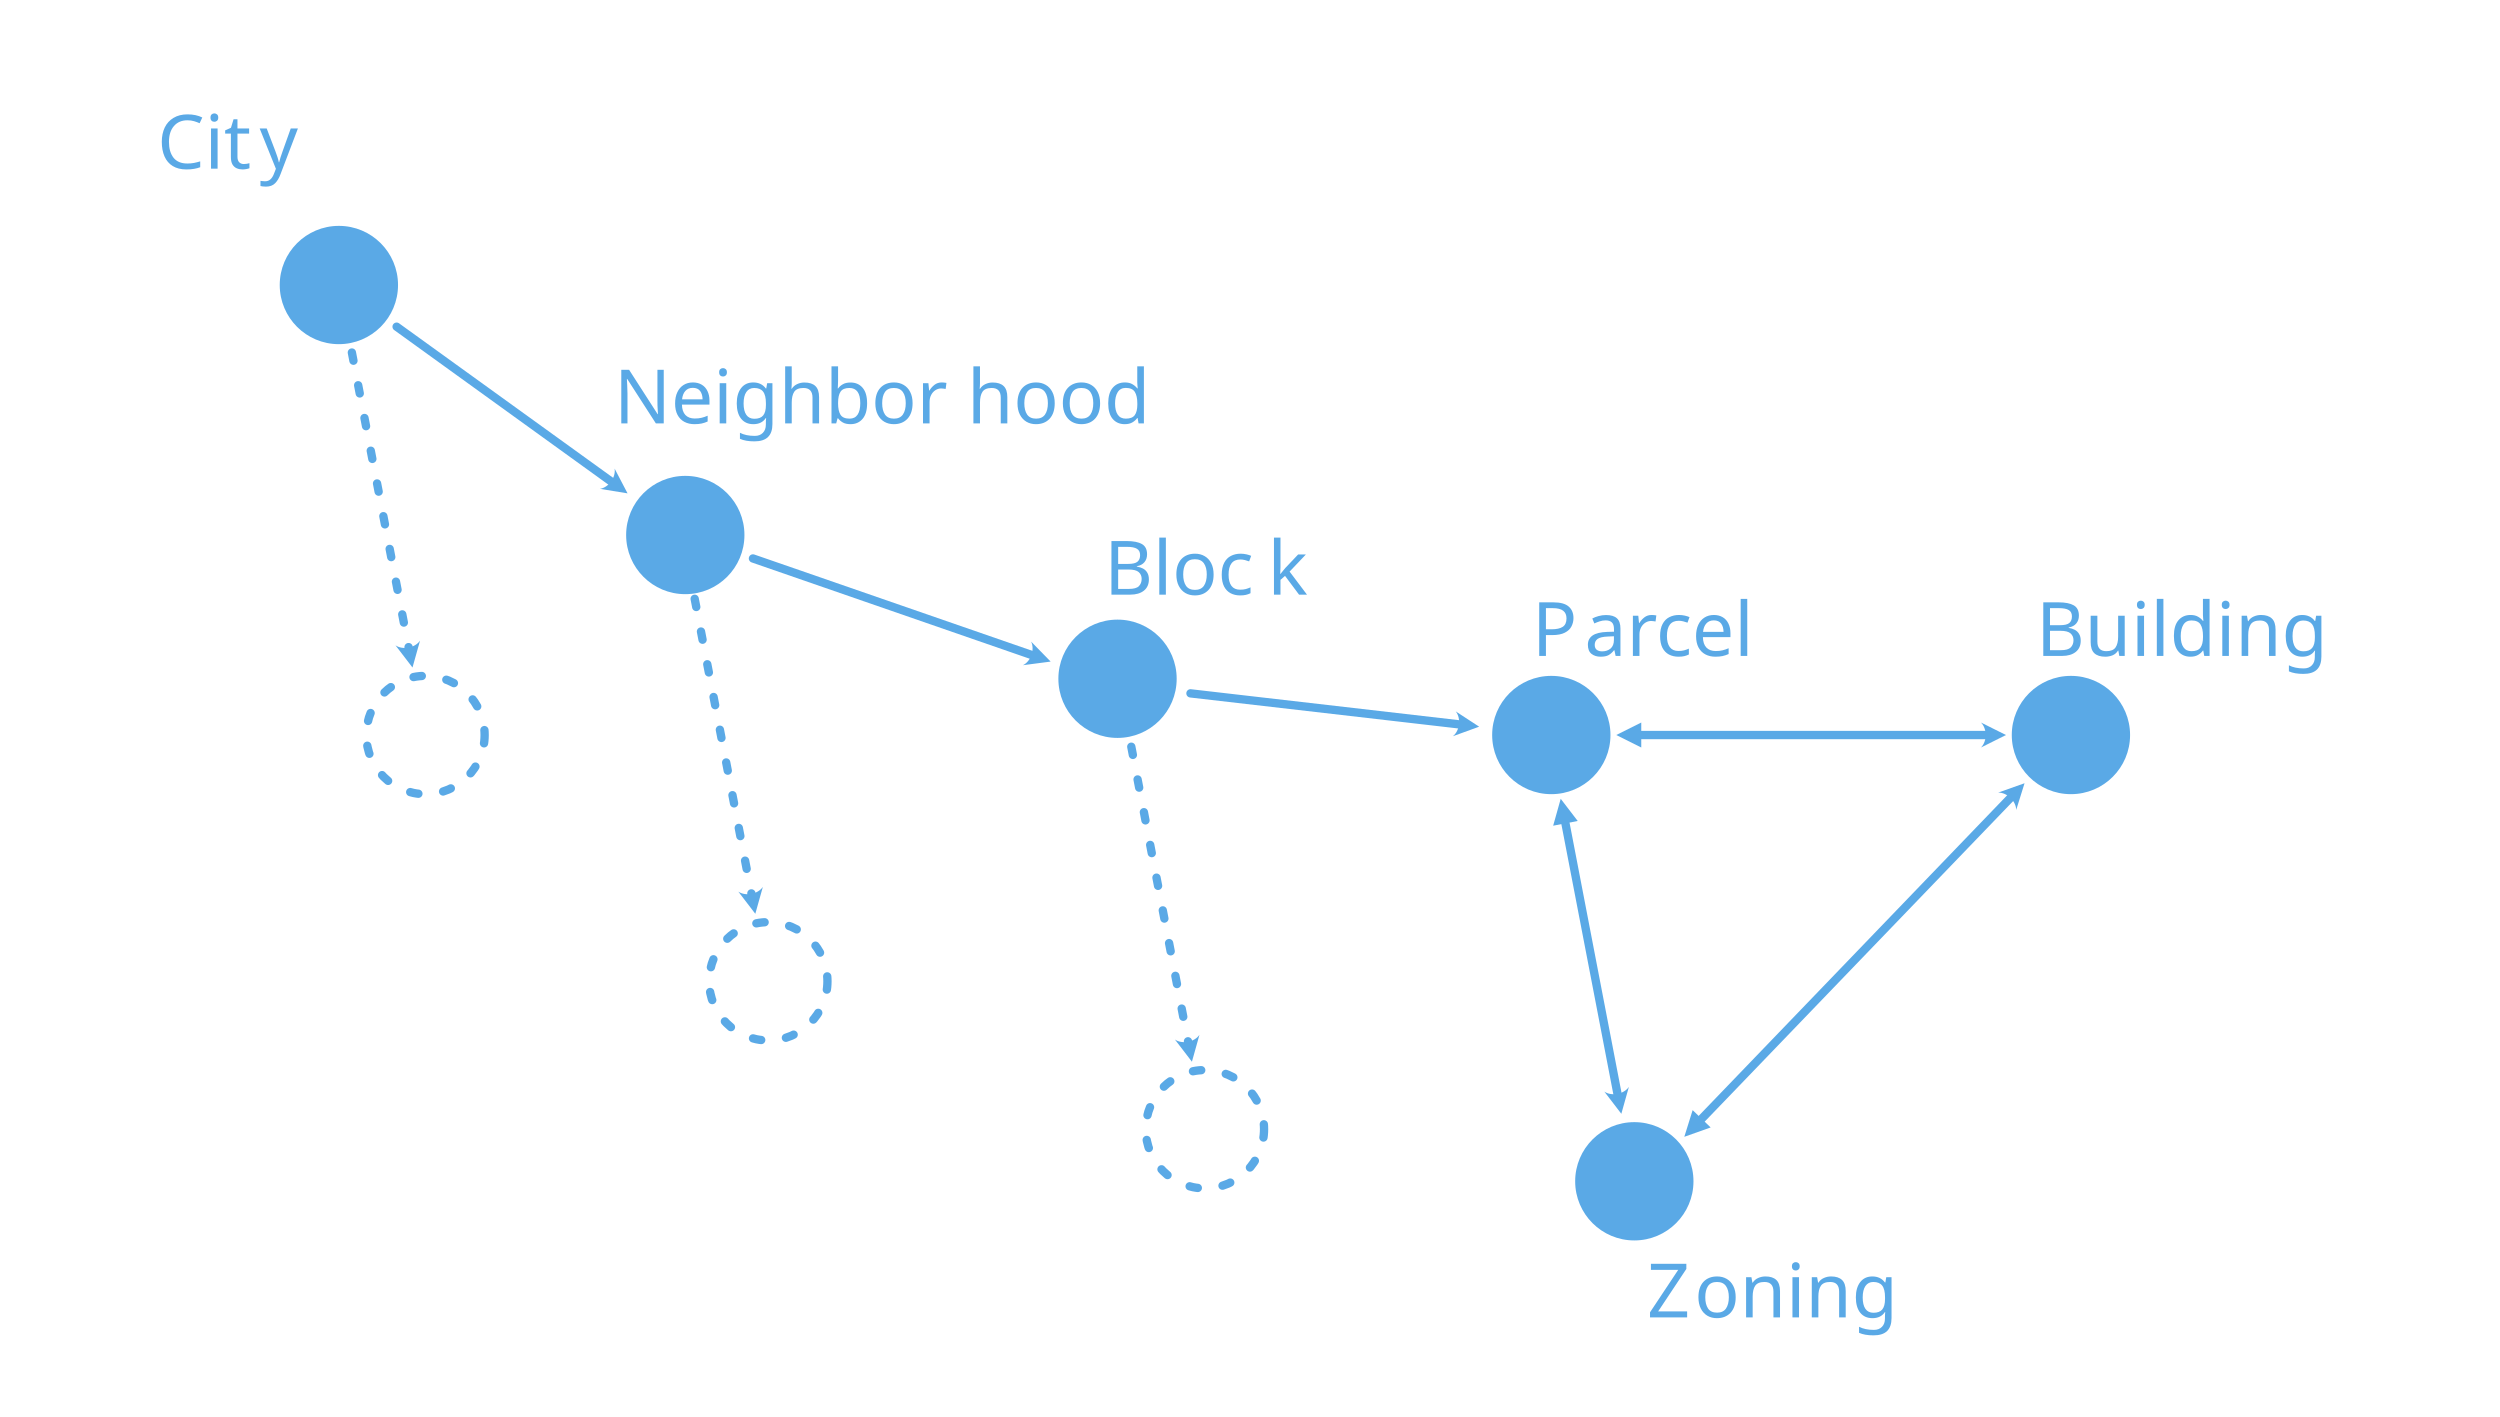
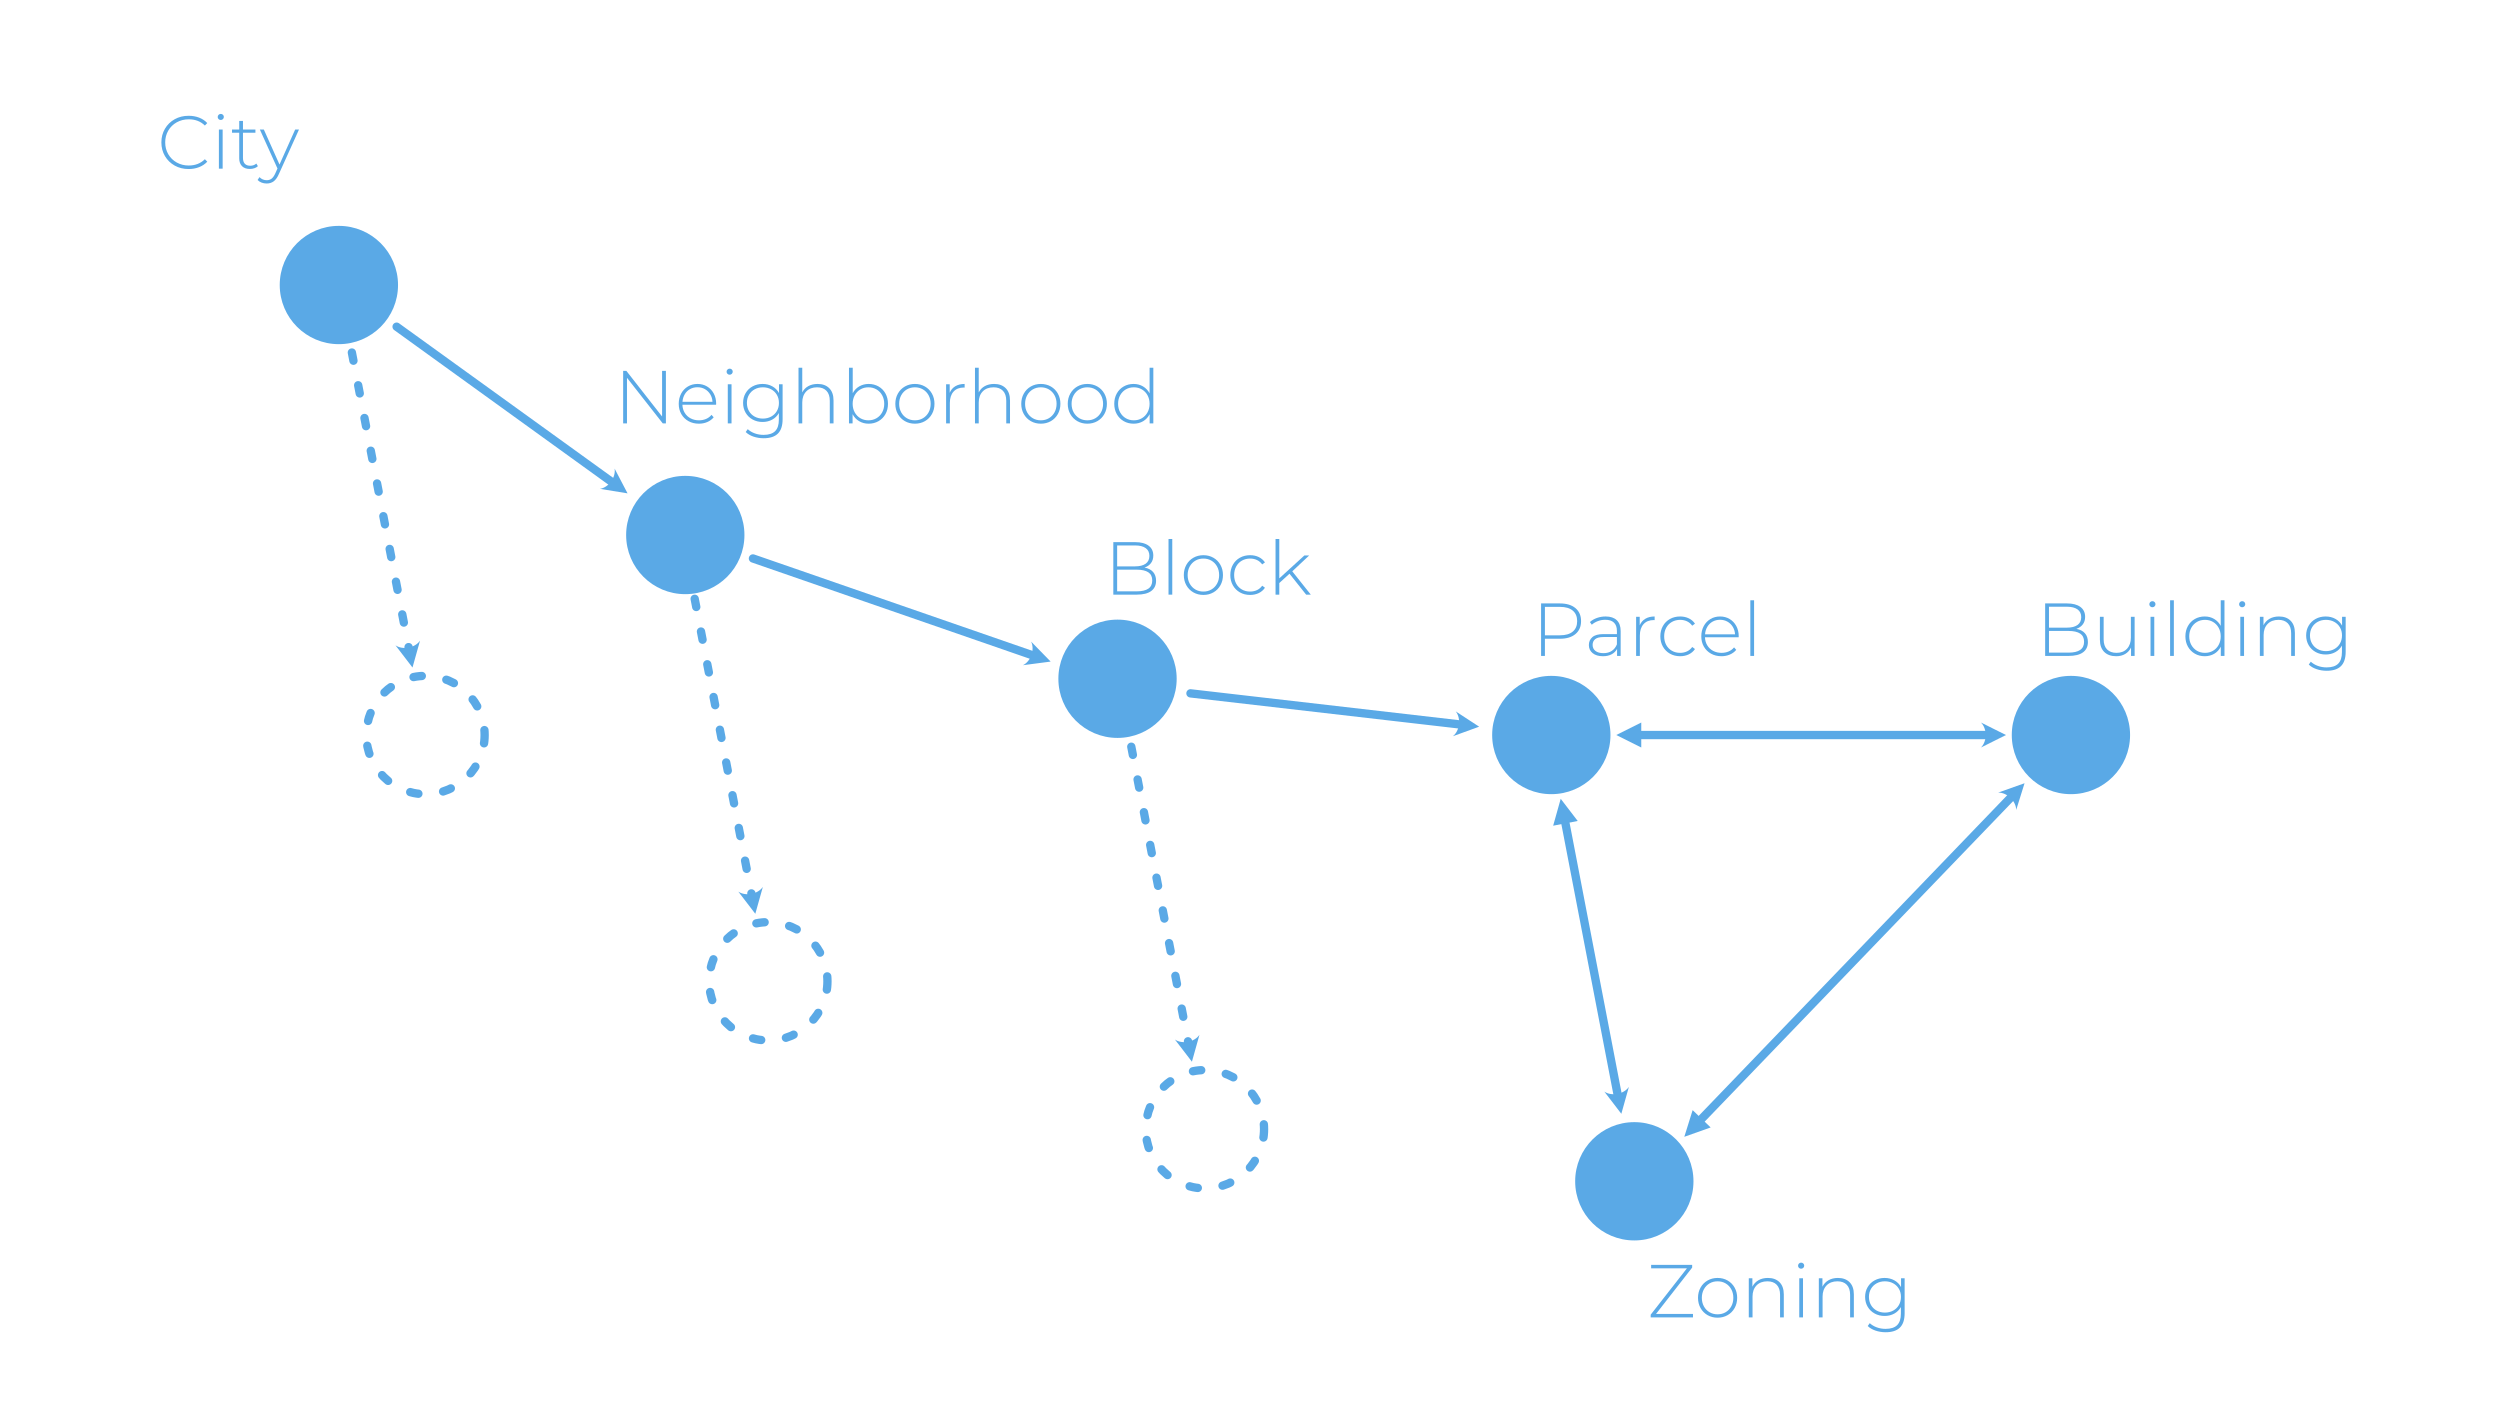
<svg xmlns="http://www.w3.org/2000/svg" width="100%" height="100%" viewBox="0 0 600 340" version="1.1" xml:space="preserve" style="fill-rule:evenodd;clip-rule:evenodd;stroke-linecap:round;stroke-linejoin:round;stroke-miterlimit:1.5;">
  <g id="diagram_city" transform="matrix(1,0,0,1,0,-26.284)">
    <g transform="matrix(1,0,0,1,-36.7881,-30.5074)">
      <circle cx="118.119" cy="125.196" r="14.196" style="fill:rgb(90,169,230);" />
    </g>
    <g transform="matrix(1,0,0,1,150.087,63.9926)">
      <circle cx="118.119" cy="125.196" r="14.196" style="fill:rgb(90,169,230);" />
    </g>
    <g transform="matrix(1,0,0,1,254.196,77.4926)">
      <circle cx="118.119" cy="125.196" r="14.196" style="fill:rgb(90,169,230);" />
    </g>
    <g transform="matrix(1,0,0,1,378.904,77.4926)">
      <circle cx="118.119" cy="125.196" r="14.196" style="fill:rgb(90,169,230);" />
    </g>
    <g transform="matrix(1,0,0,1,46.3504,29.4926)">
      <circle cx="118.119" cy="125.196" r="14.196" style="fill:rgb(90,169,230);" />
    </g>
    <g transform="matrix(1,0,0,1,-16.0035,77.4926)">
      <circle cx="118.119" cy="125.196" r="14.196" style="fill:none;stroke:rgb(90,169,230);stroke-width:2px;stroke-dasharray:2,6,0,0;" />
    </g>
    <g transform="matrix(1,0,0,1,66.2722,136.598)">
      <circle cx="118.119" cy="125.196" r="14.196" style="fill:none;stroke:rgb(90,169,230);stroke-width:2px;stroke-dasharray:2,6,0,0;" />
    </g>
    <g transform="matrix(1,0,0,1,171.058,172.1)">
      <circle cx="118.119" cy="125.196" r="14.196" style="fill:none;stroke:rgb(90,169,230);stroke-width:2px;stroke-dasharray:2,6,0,0;" />
    </g>
    <g transform="matrix(1,0,0,1,274.118,184.598)">
      <circle cx="118.119" cy="125.196" r="14.196" style="fill:rgb(90,169,230);" />
    </g>
    <g transform="matrix(1,0,0,1,-92.1643,-56.2375)">
-       <text x="129.904px" y="123px" style="font-family:'Montserrat-Light', 'Montserrat';font-weight:300;font-size:18px;fill:rgb(90,169,230);">Cit<tspan x="154.474px " y="123px ">y</tspan>
-       </text>
+       <g>
+         <g transform="matrix(1,0,0,1,129.904,123)">
+           <path d="M7.524,0.09C6.288,0.09 5.175,-0.186 4.185,-0.738C3.195,-1.29 2.415,-2.052 1.845,-3.024C1.275,-3.996 0.99,-5.088 0.99,-6.3C0.99,-7.512 1.275,-8.604 1.845,-9.576C2.415,-10.548 3.195,-11.31 4.185,-11.862C5.175,-12.414 6.288,-12.69 7.524,-12.69C8.436,-12.69 9.276,-12.543 10.044,-12.249C10.812,-11.955 11.466,-11.52 12.006,-10.944L11.43,-10.35C10.422,-11.346 9.132,-11.844 7.56,-11.844C6.504,-11.844 5.544,-11.604 4.68,-11.124C3.816,-10.644 3.138,-9.981 2.646,-9.135C2.154,-8.289 1.908,-7.344 1.908,-6.3C1.908,-5.256 2.154,-4.311 2.646,-3.465C3.138,-2.619 3.816,-1.956 4.68,-1.476C5.544,-0.996 6.504,-0.756 7.56,-0.756C9.12,-0.756 10.41,-1.26 11.43,-2.268L12.006,-1.674C11.466,-1.098 10.809,-0.66 10.035,-0.36C9.261,-0.06 8.424,0.09 7.524,0.09Z" style="fill:rgb(90,169,230);fill-rule:nonzero;" />
+           <path d="M14.796,-9.396L15.696,-9.396L15.696,0L14.796,0L14.796,-9.396ZM15.246,-11.682C15.042,-11.682 14.868,-11.751 14.724,-11.889C14.58,-12.027 14.508,-12.198 14.508,-12.402C14.508,-12.606 14.58,-12.78 14.724,-12.924C14.868,-13.068 15.042,-13.14 15.246,-13.14C15.45,-13.14 15.624,-13.071 15.768,-12.933C15.912,-12.795 15.984,-12.624 15.984,-12.42C15.984,-12.216 15.912,-12.042 15.768,-11.898C15.624,-11.754 15.45,-11.682 15.246,-11.682Z" style="fill:rgb(90,169,230);fill-rule:nonzero;" />
+           <path d="M24.156,-0.594C23.928,-0.378 23.643,-0.213 23.301,-0.099C22.959,0.015 22.602,0.072 22.23,0.072C21.414,0.072 20.784,-0.153 20.34,-0.603C19.896,-1.053 19.674,-1.68 19.674,-2.484L19.674,-8.622L17.946,-8.622L17.946,-9.396L19.674,-9.396L19.674,-11.448L20.574,-11.448L20.574,-9.396L23.562,-9.396L23.562,-8.622L20.574,-8.622L20.574,-2.574C20.574,-1.962 20.721,-1.497 21.015,-1.179C21.309,-0.861 21.744,-0.702 22.32,-0.702C22.908,-0.702 23.394,-0.876 23.778,-1.224L24.156,-0.594Z" style="fill:rgb(90,169,230);fill-rule:nonzero;" />
+         </g>
+         <g transform="matrix(1,0,0,1,154.474,123)">
+           <path d="M9.45,-9.396L4.626,1.278C4.266,2.106 3.849,2.694 3.375,3.042C2.901,3.39 2.34,3.564 1.692,3.564C1.26,3.564 0.855,3.492 0.477,3.348C0.099,3.204 -0.222,2.994 -0.486,2.718L-0.036,2.034C0.444,2.526 1.026,2.772 1.71,2.772C2.166,2.772 2.556,2.646 2.88,2.394C3.204,2.142 3.504,1.71 3.78,1.098L4.284,-0.036L0.054,-9.396L1.008,-9.396L4.77,-0.99L8.532,-9.396L9.45,-9.396Z" style="fill:rgb(90,169,230);fill-rule:nonzero;" />
+         </g>
+       </g>
    </g>
    <g transform="matrix(1,0,0,1,17.4575,4.89834)">
-       <text x="129.904px" y="123px" style="font-family:'Montserrat-Light', 'Montserrat';font-weight:300;font-size:18px;fill:rgb(90,169,230);">Neighbor<tspan x="214.63px " y="123px ">h</tspan>ood</text>
+       <g>
+         <g transform="matrix(1,0,0,1,129.904,123)">
+           <path d="M12.456,-12.6L12.456,0L11.7,0L3.114,-10.944L3.114,0L2.196,0L2.196,-12.6L2.97,-12.6L11.538,-1.656L11.538,-12.6L12.456,-12.6Z" style="fill:rgb(90,169,230);fill-rule:nonzero;" />
+           <path d="M24.498,-4.482L16.416,-4.482C16.44,-3.75 16.626,-3.099 16.974,-2.529C17.322,-1.959 17.793,-1.518 18.387,-1.206C18.981,-0.894 19.65,-0.738 20.394,-0.738C21.006,-0.738 21.573,-0.849 22.095,-1.071C22.617,-1.293 23.052,-1.62 23.4,-2.052L23.922,-1.458C23.514,-0.966 23.001,-0.588 22.383,-0.324C21.765,-0.06 21.096,0.072 20.376,0.072C19.44,0.072 18.606,-0.132 17.874,-0.54C17.142,-0.948 16.569,-1.512 16.155,-2.232C15.741,-2.952 15.534,-3.774 15.534,-4.698C15.534,-5.61 15.729,-6.429 16.119,-7.155C16.509,-7.881 17.046,-8.448 17.73,-8.856C18.414,-9.264 19.182,-9.468 20.034,-9.468C20.886,-9.468 21.651,-9.267 22.329,-8.865C23.007,-8.463 23.541,-7.902 23.931,-7.182C24.321,-6.462 24.516,-5.646 24.516,-4.734L24.498,-4.482ZM20.034,-8.676C19.374,-8.676 18.78,-8.529 18.252,-8.235C17.724,-7.941 17.301,-7.527 16.983,-6.993C16.665,-6.459 16.482,-5.856 16.434,-5.184L23.634,-5.184C23.598,-5.856 23.418,-6.456 23.094,-6.984C22.77,-7.512 22.344,-7.926 21.816,-8.226C21.288,-8.526 20.694,-8.676 20.034,-8.676Z" style="fill:rgb(90,169,230);fill-rule:nonzero;" />
+           <path d="M27.306,-9.396L28.206,-9.396L28.206,0L27.306,0L27.306,-9.396ZM27.756,-11.682C27.552,-11.682 27.378,-11.751 27.234,-11.889C27.09,-12.027 27.018,-12.198 27.018,-12.402C27.018,-12.606 27.09,-12.78 27.234,-12.924C27.378,-13.068 27.552,-13.14 27.756,-13.14C27.96,-13.14 28.134,-13.071 28.278,-12.933C28.422,-12.795 28.494,-12.624 28.494,-12.42C28.494,-12.216 28.422,-12.042 28.278,-11.898C28.134,-11.754 27.96,-11.682 27.756,-11.682Z" style="fill:rgb(90,169,230);fill-rule:nonzero;" />
+           <path d="M40.464,-9.396L40.464,-1.008C40.464,0.552 40.086,1.704 39.33,2.448C38.574,3.192 37.434,3.564 35.91,3.564C35.046,3.564 34.23,3.432 33.462,3.168C32.694,2.904 32.076,2.538 31.608,2.07L32.094,1.386C32.562,1.818 33.126,2.154 33.786,2.394C34.446,2.634 35.148,2.754 35.892,2.754C37.14,2.754 38.064,2.457 38.664,1.863C39.264,1.269 39.564,0.348 39.564,-0.9L39.564,-2.484C39.18,-1.8 38.646,-1.272 37.962,-0.9C37.278,-0.528 36.51,-0.342 35.658,-0.342C34.782,-0.342 33.987,-0.537 33.273,-0.927C32.559,-1.317 31.998,-1.86 31.59,-2.556C31.182,-3.252 30.978,-4.038 30.978,-4.914C30.978,-5.79 31.182,-6.576 31.59,-7.272C31.998,-7.968 32.559,-8.508 33.273,-8.892C33.987,-9.276 34.782,-9.468 35.658,-9.468C36.522,-9.468 37.302,-9.276 37.998,-8.892C38.694,-8.508 39.228,-7.968 39.6,-7.272L39.6,-9.396L40.464,-9.396ZM35.73,-1.152C36.462,-1.152 37.122,-1.311 37.71,-1.629C38.298,-1.947 38.757,-2.391 39.087,-2.961C39.417,-3.531 39.582,-4.182 39.582,-4.914C39.582,-5.646 39.417,-6.294 39.087,-6.858C38.757,-7.422 38.298,-7.863 37.71,-8.181C37.122,-8.499 36.462,-8.658 35.73,-8.658C34.998,-8.658 34.341,-8.499 33.759,-8.181C33.177,-7.863 32.721,-7.422 32.391,-6.858C32.061,-6.294 31.896,-5.646 31.896,-4.914C31.896,-4.182 32.061,-3.531 32.391,-2.961C32.721,-2.391 33.177,-1.947 33.759,-1.629C34.341,-1.311 34.998,-1.152 35.73,-1.152Z" style="fill:rgb(90,169,230);fill-rule:nonzero;" />
+           <path d="M48.87,-9.468C50.046,-9.468 50.976,-9.126 51.66,-8.442C52.344,-7.758 52.686,-6.774 52.686,-5.49L52.686,0L51.786,0L51.786,-5.418C51.786,-6.474 51.519,-7.278 50.985,-7.83C50.451,-8.382 49.704,-8.658 48.744,-8.658C47.64,-8.658 46.77,-8.328 46.134,-7.668C45.498,-7.008 45.18,-6.12 45.18,-5.004L45.18,0L44.28,0L44.28,-13.356L45.18,-13.356L45.18,-7.434C45.504,-8.082 45.984,-8.583 46.62,-8.937C47.256,-9.291 48.006,-9.468 48.87,-9.468Z" style="fill:rgb(90,169,230);fill-rule:nonzero;" />
+           <path d="M61.11,-9.468C61.986,-9.468 62.778,-9.267 63.486,-8.865C64.194,-8.463 64.749,-7.899 65.151,-7.173C65.553,-6.447 65.754,-5.622 65.754,-4.698C65.754,-3.774 65.553,-2.952 65.151,-2.232C64.749,-1.512 64.194,-0.948 63.486,-0.54C62.778,-0.132 61.986,0.072 61.11,0.072C60.27,0.072 59.511,-0.129 58.833,-0.531C58.155,-0.933 57.63,-1.494 57.258,-2.214L57.258,0L56.394,0L56.394,-13.356L57.294,-13.356L57.294,-7.254C57.666,-7.95 58.188,-8.493 58.86,-8.883C59.532,-9.273 60.282,-9.468 61.11,-9.468ZM61.056,-0.738C61.776,-0.738 62.424,-0.906 63,-1.242C63.576,-1.578 64.029,-2.046 64.359,-2.646C64.689,-3.246 64.854,-3.93 64.854,-4.698C64.854,-5.466 64.689,-6.15 64.359,-6.75C64.029,-7.35 63.576,-7.818 63,-8.154C62.424,-8.49 61.776,-8.658 61.056,-8.658C60.336,-8.658 59.691,-8.49 59.121,-8.154C58.551,-7.818 58.101,-7.35 57.771,-6.75C57.441,-6.15 57.276,-5.466 57.276,-4.698C57.276,-3.93 57.441,-3.246 57.771,-2.646C58.101,-2.046 58.551,-1.578 59.121,-1.242C59.691,-0.906 60.336,-0.738 61.056,-0.738Z" style="fill:rgb(90,169,230);fill-rule:nonzero;" />
+           <path d="M72.216,0.072C71.328,0.072 70.527,-0.132 69.813,-0.54C69.099,-0.948 68.538,-1.515 68.13,-2.241C67.722,-2.967 67.518,-3.786 67.518,-4.698C67.518,-5.61 67.722,-6.429 68.13,-7.155C68.538,-7.881 69.099,-8.448 69.813,-8.856C70.527,-9.264 71.328,-9.468 72.216,-9.468C73.104,-9.468 73.905,-9.264 74.619,-8.856C75.333,-8.448 75.894,-7.881 76.302,-7.155C76.71,-6.429 76.914,-5.61 76.914,-4.698C76.914,-3.786 76.71,-2.967 76.302,-2.241C75.894,-1.515 75.333,-0.948 74.619,-0.54C73.905,-0.132 73.104,0.072 72.216,0.072ZM72.216,-0.738C72.936,-0.738 73.581,-0.906 74.151,-1.242C74.721,-1.578 75.171,-2.046 75.501,-2.646C75.831,-3.246 75.996,-3.93 75.996,-4.698C75.996,-5.466 75.831,-6.15 75.501,-6.75C75.171,-7.35 74.721,-7.818 74.151,-8.154C73.581,-8.49 72.936,-8.658 72.216,-8.658C71.496,-8.658 70.851,-8.49 70.281,-8.154C69.711,-7.818 69.261,-7.35 68.931,-6.75C68.601,-6.15 68.436,-5.466 68.436,-4.698C68.436,-3.93 68.601,-3.246 68.931,-2.646C69.261,-2.046 69.711,-1.578 70.281,-1.242C70.851,-0.906 71.496,-0.738 72.216,-0.738Z" style="fill:rgb(90,169,230);fill-rule:nonzero;" />
+           <path d="M80.568,-7.344C80.856,-8.028 81.306,-8.553 81.918,-8.919C82.53,-9.285 83.274,-9.468 84.15,-9.468L84.15,-8.586L83.934,-8.604C82.89,-8.604 82.074,-8.277 81.486,-7.623C80.898,-6.969 80.604,-6.06 80.604,-4.896L80.604,0L79.704,0L79.704,-9.396L80.568,-9.396L80.568,-7.344Z" style="fill:rgb(90,169,230);fill-rule:nonzero;" />
+         </g>
+         <g transform="matrix(1,0,0,1,214.63,123)">
+           <path d="M6.498,-9.468C7.674,-9.468 8.604,-9.126 9.288,-8.442C9.972,-7.758 10.314,-6.774 10.314,-5.49L10.314,0L9.414,0L9.414,-5.418C9.414,-6.474 9.147,-7.278 8.613,-7.83C8.079,-8.382 7.332,-8.658 6.372,-8.658C5.268,-8.658 4.398,-8.328 3.762,-7.668C3.126,-7.008 2.808,-6.12 2.808,-5.004L2.808,0L1.908,0L1.908,-13.356L2.808,-13.356L2.808,-7.434C3.132,-8.082 3.612,-8.583 4.248,-8.937C4.884,-9.291 5.634,-9.468 6.498,-9.468Z" style="fill:rgb(90,169,230);fill-rule:nonzero;" />
+           <path d="M17.712,0.072C16.824,0.072 16.023,-0.132 15.309,-0.54C14.595,-0.948 14.034,-1.515 13.626,-2.241C13.218,-2.967 13.014,-3.786 13.014,-4.698C13.014,-5.61 13.218,-6.429 13.626,-7.155C14.034,-7.881 14.595,-8.448 15.309,-8.856C16.023,-9.264 16.824,-9.468 17.712,-9.468C18.6,-9.468 19.401,-9.264 20.115,-8.856C20.829,-8.448 21.39,-7.881 21.798,-7.155C22.206,-6.429 22.41,-5.61 22.41,-4.698C22.41,-3.786 22.206,-2.967 21.798,-2.241C21.39,-1.515 20.829,-0.948 20.115,-0.54C19.401,-0.132 18.6,0.072 17.712,0.072ZM17.712,-0.738C18.432,-0.738 19.077,-0.906 19.647,-1.242C20.217,-1.578 20.667,-2.046 20.997,-2.646C21.327,-3.246 21.492,-3.93 21.492,-4.698C21.492,-5.466 21.327,-6.15 20.997,-6.75C20.667,-7.35 20.217,-7.818 19.647,-8.154C19.077,-8.49 18.432,-8.658 17.712,-8.658C16.992,-8.658 16.347,-8.49 15.777,-8.154C15.207,-7.818 14.757,-7.35 14.427,-6.75C14.097,-6.15 13.932,-5.466 13.932,-4.698C13.932,-3.93 14.097,-3.246 14.427,-2.646C14.757,-2.046 15.207,-1.578 15.777,-1.242C16.347,-0.906 16.992,-0.738 17.712,-0.738Z" style="fill:rgb(90,169,230);fill-rule:nonzero;" />
+           <path d="M28.872,0.072C27.984,0.072 27.183,-0.132 26.469,-0.54C25.755,-0.948 25.194,-1.515 24.786,-2.241C24.378,-2.967 24.174,-3.786 24.174,-4.698C24.174,-5.61 24.378,-6.429 24.786,-7.155C25.194,-7.881 25.755,-8.448 26.469,-8.856C27.183,-9.264 27.984,-9.468 28.872,-9.468C29.76,-9.468 30.561,-9.264 31.275,-8.856C31.989,-8.448 32.55,-7.881 32.958,-7.155C33.366,-6.429 33.57,-5.61 33.57,-4.698C33.57,-3.786 33.366,-2.967 32.958,-2.241C32.55,-1.515 31.989,-0.948 31.275,-0.54C30.561,-0.132 29.76,0.072 28.872,0.072ZM28.872,-0.738C29.592,-0.738 30.237,-0.906 30.807,-1.242C31.377,-1.578 31.827,-2.046 32.157,-2.646C32.487,-3.246 32.652,-3.93 32.652,-4.698C32.652,-5.466 32.487,-6.15 32.157,-6.75C31.827,-7.35 31.377,-7.818 30.807,-8.154C30.237,-8.49 29.592,-8.658 28.872,-8.658C28.152,-8.658 27.507,-8.49 26.937,-8.154C26.367,-7.818 25.917,-7.35 25.587,-6.75C25.257,-6.15 25.092,-5.466 25.092,-4.698C25.092,-3.93 25.257,-3.246 25.587,-2.646C25.917,-2.046 26.367,-1.578 26.937,-1.242C27.507,-0.906 28.152,-0.738 28.872,-0.738Z" style="fill:rgb(90,169,230);fill-rule:nonzero;" />
+           <path d="M44.712,-13.356L44.712,0L43.83,0L43.83,-2.214C43.458,-1.482 42.936,-0.918 42.264,-0.522C41.592,-0.126 40.83,0.072 39.978,0.072C39.102,0.072 38.31,-0.132 37.602,-0.54C36.894,-0.948 36.339,-1.512 35.937,-2.232C35.535,-2.952 35.334,-3.774 35.334,-4.698C35.334,-5.622 35.535,-6.447 35.937,-7.173C36.339,-7.899 36.894,-8.463 37.602,-8.865C38.31,-9.267 39.102,-9.468 39.978,-9.468C40.818,-9.468 41.571,-9.27 42.237,-8.874C42.903,-8.478 43.428,-7.926 43.812,-7.218L43.812,-13.356L44.712,-13.356ZM40.032,-0.738C40.752,-0.738 41.397,-0.906 41.967,-1.242C42.537,-1.578 42.987,-2.046 43.317,-2.646C43.647,-3.246 43.812,-3.93 43.812,-4.698C43.812,-5.466 43.647,-6.15 43.317,-6.75C42.987,-7.35 42.537,-7.818 41.967,-8.154C41.397,-8.49 40.752,-8.658 40.032,-8.658C39.312,-8.658 38.667,-8.49 38.097,-8.154C37.527,-7.818 37.077,-7.35 36.747,-6.75C36.417,-6.15 36.252,-5.466 36.252,-4.698C36.252,-3.93 36.417,-3.246 36.747,-2.646C37.077,-2.046 37.527,-1.578 38.097,-1.242C38.667,-0.906 39.312,-0.738 40.032,-0.738Z" style="fill:rgb(90,169,230);fill-rule:nonzero;" />
+         </g>
+       </g>
    </g>
    <g transform="matrix(1,0,0,1,135.096,45.998)">
-       <text x="129.904px" y="123px" style="font-family:'Montserrat-Light', 'Montserrat';font-weight:300;font-size:18px;fill:rgb(90,169,230);">Bloc<tspan x="169.126px " y="123px ">k</tspan>
-       </text>
+       <g>
+         <g transform="matrix(1,0,0,1,129.904,123)">
+           <path d="M9.684,-6.498C10.584,-6.33 11.271,-5.976 11.745,-5.436C12.219,-4.896 12.456,-4.194 12.456,-3.33C12.456,-2.262 12.066,-1.44 11.286,-0.864C10.506,-0.288 9.348,0 7.812,0L2.196,0L2.196,-12.6L7.452,-12.6C8.82,-12.6 9.885,-12.321 10.647,-11.763C11.409,-11.205 11.79,-10.41 11.79,-9.378C11.79,-8.658 11.601,-8.052 11.223,-7.56C10.845,-7.068 10.332,-6.714 9.684,-6.498ZM3.114,-11.808L3.114,-6.786L7.416,-6.786C8.52,-6.786 9.369,-6.999 9.963,-7.425C10.557,-7.851 10.854,-8.478 10.854,-9.306C10.854,-10.122 10.557,-10.743 9.963,-11.169C9.369,-11.595 8.52,-11.808 7.416,-11.808L3.114,-11.808ZM7.812,-0.792C9.036,-0.792 9.963,-1.005 10.593,-1.431C11.223,-1.857 11.538,-2.514 11.538,-3.402C11.538,-4.29 11.223,-4.944 10.593,-5.364C9.963,-5.784 9.036,-5.994 7.812,-5.994L3.114,-5.994L3.114,-0.792L7.812,-0.792Z" style="fill:rgb(90,169,230);fill-rule:nonzero;" />
+           <rect x="15.444" y="-13.356" width="0.9" height="13.356" style="fill:rgb(90,169,230);fill-rule:nonzero;" />
+           <path d="M23.814,0.072C22.926,0.072 22.125,-0.132 21.411,-0.54C20.697,-0.948 20.136,-1.515 19.728,-2.241C19.32,-2.967 19.116,-3.786 19.116,-4.698C19.116,-5.61 19.32,-6.429 19.728,-7.155C20.136,-7.881 20.697,-8.448 21.411,-8.856C22.125,-9.264 22.926,-9.468 23.814,-9.468C24.702,-9.468 25.503,-9.264 26.217,-8.856C26.931,-8.448 27.492,-7.881 27.9,-7.155C28.308,-6.429 28.512,-5.61 28.512,-4.698C28.512,-3.786 28.308,-2.967 27.9,-2.241C27.492,-1.515 26.931,-0.948 26.217,-0.54C25.503,-0.132 24.702,0.072 23.814,0.072ZM23.814,-0.738C24.534,-0.738 25.179,-0.906 25.749,-1.242C26.319,-1.578 26.769,-2.046 27.099,-2.646C27.429,-3.246 27.594,-3.93 27.594,-4.698C27.594,-5.466 27.429,-6.15 27.099,-6.75C26.769,-7.35 26.319,-7.818 25.749,-8.154C25.179,-8.49 24.534,-8.658 23.814,-8.658C23.094,-8.658 22.449,-8.49 21.879,-8.154C21.309,-7.818 20.859,-7.35 20.529,-6.75C20.199,-6.15 20.034,-5.466 20.034,-4.698C20.034,-3.93 20.199,-3.246 20.529,-2.646C20.859,-2.046 21.309,-1.578 21.879,-1.242C22.449,-0.906 23.094,-0.738 23.814,-0.738Z" style="fill:rgb(90,169,230);fill-rule:nonzero;" />
+           <path d="M35.028,0.072C34.116,0.072 33.3,-0.132 32.58,-0.54C31.86,-0.948 31.296,-1.515 30.888,-2.241C30.48,-2.967 30.276,-3.786 30.276,-4.698C30.276,-5.622 30.48,-6.447 30.888,-7.173C31.296,-7.899 31.86,-8.463 32.58,-8.865C33.3,-9.267 34.116,-9.468 35.028,-9.468C35.784,-9.468 36.471,-9.321 37.089,-9.027C37.707,-8.733 38.208,-8.304 38.592,-7.74L37.926,-7.254C37.59,-7.722 37.173,-8.073 36.675,-8.307C36.177,-8.541 35.628,-8.658 35.028,-8.658C34.296,-8.658 33.639,-8.493 33.057,-8.163C32.475,-7.833 32.019,-7.368 31.689,-6.768C31.359,-6.168 31.194,-5.478 31.194,-4.698C31.194,-3.918 31.359,-3.228 31.689,-2.628C32.019,-2.028 32.475,-1.563 33.057,-1.233C33.639,-0.903 34.296,-0.738 35.028,-0.738C35.628,-0.738 36.177,-0.855 36.675,-1.089C37.173,-1.323 37.59,-1.674 37.926,-2.142L38.592,-1.656C38.208,-1.092 37.707,-0.663 37.089,-0.369C36.471,-0.075 35.784,0.072 35.028,0.072Z" style="fill:rgb(90,169,230);fill-rule:nonzero;" />
+         </g>
+         <g transform="matrix(1,0,0,1,169.126,123)">
+           <path d="M5.256,-5.022L2.808,-2.79L2.808,0L1.908,0L1.908,-13.356L2.808,-13.356L2.808,-3.906L8.82,-9.396L9.972,-9.396L5.922,-5.598L10.368,0L9.252,0L5.256,-5.022Z" style="fill:rgb(90,169,230);fill-rule:nonzero;" />
+         </g>
+       </g>
    </g>
    <g transform="matrix(1,0,0,1,237.761,60.7063)">
-       <text x="129.904px" y="123px" style="font-family:'Montserrat-Light', 'Montserrat';font-weight:300;font-size:18px;fill:rgb(90,169,230);">P<tspan x="142.504px 152.998px 159.838px 169.666px " y="123px 123px 123px 123px ">arce</tspan>l</text>
+       <g>
+         <g transform="matrix(1,0,0,1,129.904,123)">
+           <path d="M6.714,-12.6C8.298,-12.6 9.54,-12.225 10.44,-11.475C11.34,-10.725 11.79,-9.684 11.79,-8.352C11.79,-7.032 11.34,-5.997 10.44,-5.247C9.54,-4.497 8.298,-4.122 6.714,-4.122L3.114,-4.122L3.114,0L2.196,0L2.196,-12.6L6.714,-12.6ZM6.714,-4.95C8.058,-4.95 9.084,-5.244 9.792,-5.832C10.5,-6.42 10.854,-7.26 10.854,-8.352C10.854,-9.444 10.5,-10.287 9.792,-10.881C9.084,-11.475 8.058,-11.772 6.714,-11.772L3.114,-11.772L3.114,-4.95L6.714,-4.95Z" style="fill:rgb(90,169,230);fill-rule:nonzero;" />
+         </g>
+         <g transform="matrix(1,0,0,1,142.504,123)">
+           <path d="M5.076,-9.468C6.24,-9.468 7.134,-9.171 7.758,-8.577C8.382,-7.983 8.694,-7.11 8.694,-5.958L8.694,0L7.83,0L7.83,-1.674C7.53,-1.122 7.092,-0.693 6.516,-0.387C5.94,-0.081 5.25,0.072 4.446,0.072C3.402,0.072 2.577,-0.174 1.971,-0.666C1.365,-1.158 1.062,-1.806 1.062,-2.61C1.062,-3.39 1.341,-4.023 1.899,-4.509C2.457,-4.995 3.348,-5.238 4.572,-5.238L7.794,-5.238L7.794,-5.994C7.794,-6.87 7.557,-7.536 7.083,-7.992C6.609,-8.448 5.916,-8.676 5.004,-8.676C4.38,-8.676 3.783,-8.568 3.213,-8.352C2.643,-8.136 2.16,-7.848 1.764,-7.488L1.314,-8.136C1.782,-8.556 2.346,-8.883 3.006,-9.117C3.666,-9.351 4.356,-9.468 5.076,-9.468ZM4.572,-0.666C5.352,-0.666 6.015,-0.846 6.561,-1.206C7.107,-1.566 7.518,-2.088 7.794,-2.772L7.794,-4.536L4.59,-4.536C3.666,-4.536 2.997,-4.368 2.583,-4.032C2.169,-3.696 1.962,-3.234 1.962,-2.646C1.962,-2.034 2.19,-1.551 2.646,-1.197C3.102,-0.843 3.744,-0.666 4.572,-0.666Z" style="fill:rgb(90,169,230);fill-rule:nonzero;" />
+           <path d="M13.266,-7.344C13.554,-8.028 14.004,-8.553 14.616,-8.919C15.228,-9.285 15.972,-9.468 16.848,-9.468L16.848,-8.586L16.632,-8.604C15.588,-8.604 14.772,-8.277 14.184,-7.623C13.596,-6.969 13.302,-6.06 13.302,-4.896L13.302,0L12.402,0L12.402,-9.396L13.266,-9.396L13.266,-7.344Z" style="fill:rgb(90,169,230);fill-rule:nonzero;" />
+           <path d="M22.968,0.072C22.056,0.072 21.24,-0.132 20.52,-0.54C19.8,-0.948 19.236,-1.515 18.828,-2.241C18.42,-2.967 18.216,-3.786 18.216,-4.698C18.216,-5.622 18.42,-6.447 18.828,-7.173C19.236,-7.899 19.8,-8.463 20.52,-8.865C21.24,-9.267 22.056,-9.468 22.968,-9.468C23.724,-9.468 24.411,-9.321 25.029,-9.027C25.647,-8.733 26.148,-8.304 26.532,-7.74L25.866,-7.254C25.53,-7.722 25.113,-8.073 24.615,-8.307C24.117,-8.541 23.568,-8.658 22.968,-8.658C22.236,-8.658 21.579,-8.493 20.997,-8.163C20.415,-7.833 19.959,-7.368 19.629,-6.768C19.299,-6.168 19.134,-5.478 19.134,-4.698C19.134,-3.918 19.299,-3.228 19.629,-2.628C19.959,-2.028 20.415,-1.563 20.997,-1.233C21.579,-0.903 22.236,-0.738 22.968,-0.738C23.568,-0.738 24.117,-0.855 24.615,-1.089C25.113,-1.323 25.53,-1.674 25.866,-2.142L26.532,-1.656C26.148,-1.092 25.647,-0.663 25.029,-0.369C24.411,-0.075 23.724,0.072 22.968,0.072Z" style="fill:rgb(90,169,230);fill-rule:nonzero;" />
+           <path d="M37.008,-4.482L28.926,-4.482C28.95,-3.75 29.136,-3.099 29.484,-2.529C29.832,-1.959 30.303,-1.518 30.897,-1.206C31.491,-0.894 32.16,-0.738 32.904,-0.738C33.516,-0.738 34.083,-0.849 34.605,-1.071C35.127,-1.293 35.562,-1.62 35.91,-2.052L36.432,-1.458C36.024,-0.966 35.511,-0.588 34.893,-0.324C34.275,-0.06 33.606,0.072 32.886,0.072C31.95,0.072 31.116,-0.132 30.384,-0.54C29.652,-0.948 29.079,-1.512 28.665,-2.232C28.251,-2.952 28.044,-3.774 28.044,-4.698C28.044,-5.61 28.239,-6.429 28.629,-7.155C29.019,-7.881 29.556,-8.448 30.24,-8.856C30.924,-9.264 31.692,-9.468 32.544,-9.468C33.396,-9.468 34.161,-9.267 34.839,-8.865C35.517,-8.463 36.051,-7.902 36.441,-7.182C36.831,-6.462 37.026,-5.646 37.026,-4.734L37.008,-4.482ZM32.544,-8.676C31.884,-8.676 31.29,-8.529 30.762,-8.235C30.234,-7.941 29.811,-7.527 29.493,-6.993C29.175,-6.459 28.992,-5.856 28.944,-5.184L36.144,-5.184C36.108,-5.856 35.928,-6.456 35.604,-6.984C35.28,-7.512 34.854,-7.926 34.326,-8.226C33.798,-8.526 33.204,-8.676 32.544,-8.676Z" style="fill:rgb(90,169,230);fill-rule:nonzero;" />
+           <rect x="39.816" y="-13.356" width="0.9" height="13.356" style="fill:rgb(90,169,230);fill-rule:nonzero;" />
+         </g>
+       </g>
    </g>
-     <g transform="matrix(1,0,0,1,358.736,60.7063)">
-       <text x="129.904px" y="123px" style="font-family:'Montserrat-Light', 'Montserrat';font-weight:300;font-size:18px;fill:rgb(90,169,230);">Building</text>
+     <g transform="matrix(1,0,0,1,488.64,183.706)">
+       <g>
+         <path d="M9.684,-6.498C10.584,-6.33 11.271,-5.976 11.745,-5.436C12.219,-4.896 12.456,-4.194 12.456,-3.33C12.456,-2.262 12.066,-1.44 11.286,-0.864C10.506,-0.288 9.348,0 7.812,0L2.196,0L2.196,-12.6L7.452,-12.6C8.82,-12.6 9.885,-12.321 10.647,-11.763C11.409,-11.205 11.79,-10.41 11.79,-9.378C11.79,-8.658 11.601,-8.052 11.223,-7.56C10.845,-7.068 10.332,-6.714 9.684,-6.498ZM3.114,-11.808L3.114,-6.786L7.416,-6.786C8.52,-6.786 9.369,-6.999 9.963,-7.425C10.557,-7.851 10.854,-8.478 10.854,-9.306C10.854,-10.122 10.557,-10.743 9.963,-11.169C9.369,-11.595 8.52,-11.808 7.416,-11.808L3.114,-11.808ZM7.812,-0.792C9.036,-0.792 9.963,-1.005 10.593,-1.431C11.223,-1.857 11.538,-2.514 11.538,-3.402C11.538,-4.29 11.223,-4.944 10.593,-5.364C9.963,-5.784 9.036,-5.994 7.812,-5.994L3.114,-5.994L3.114,-0.792L7.812,-0.792Z" style="fill:rgb(90,169,230);fill-rule:nonzero;" />
+         <path d="M23.67,-9.396L23.67,0L22.806,0L22.806,-2.016C22.494,-1.356 22.032,-0.843 21.42,-0.477C20.808,-0.111 20.088,0.072 19.26,0.072C18.036,0.072 17.076,-0.27 16.38,-0.954C15.684,-1.638 15.336,-2.622 15.336,-3.906L15.336,-9.396L16.236,-9.396L16.236,-3.978C16.236,-2.922 16.506,-2.118 17.046,-1.566C17.586,-1.014 18.348,-0.738 19.332,-0.738C20.388,-0.738 21.225,-1.068 21.843,-1.728C22.461,-2.388 22.77,-3.276 22.77,-4.392L22.77,-9.396L23.67,-9.396Z" style="fill:rgb(90,169,230);fill-rule:nonzero;" />
+         <path d="M27.486,-9.396L28.386,-9.396L28.386,0L27.486,0L27.486,-9.396ZM27.936,-11.682C27.732,-11.682 27.558,-11.751 27.414,-11.889C27.27,-12.027 27.198,-12.198 27.198,-12.402C27.198,-12.606 27.27,-12.78 27.414,-12.924C27.558,-13.068 27.732,-13.14 27.936,-13.14C28.14,-13.14 28.314,-13.071 28.458,-12.933C28.602,-12.795 28.674,-12.624 28.674,-12.42C28.674,-12.216 28.602,-12.042 28.458,-11.898C28.314,-11.754 28.14,-11.682 27.936,-11.682Z" style="fill:rgb(90,169,230);fill-rule:nonzero;" />
+         <rect x="32.184" y="-13.356" width="0.9" height="13.356" style="fill:rgb(90,169,230);fill-rule:nonzero;" />
+         <path d="M45.234,-13.356L45.234,0L44.352,0L44.352,-2.214C43.98,-1.482 43.458,-0.918 42.786,-0.522C42.114,-0.126 41.352,0.072 40.5,0.072C39.624,0.072 38.832,-0.132 38.124,-0.54C37.416,-0.948 36.861,-1.512 36.459,-2.232C36.057,-2.952 35.856,-3.774 35.856,-4.698C35.856,-5.622 36.057,-6.447 36.459,-7.173C36.861,-7.899 37.416,-8.463 38.124,-8.865C38.832,-9.267 39.624,-9.468 40.5,-9.468C41.34,-9.468 42.093,-9.27 42.759,-8.874C43.425,-8.478 43.95,-7.926 44.334,-7.218L44.334,-13.356L45.234,-13.356ZM40.554,-0.738C41.274,-0.738 41.919,-0.906 42.489,-1.242C43.059,-1.578 43.509,-2.046 43.839,-2.646C44.169,-3.246 44.334,-3.93 44.334,-4.698C44.334,-5.466 44.169,-6.15 43.839,-6.75C43.509,-7.35 43.059,-7.818 42.489,-8.154C41.919,-8.49 41.274,-8.658 40.554,-8.658C39.834,-8.658 39.189,-8.49 38.619,-8.154C38.049,-7.818 37.599,-7.35 37.269,-6.75C36.939,-6.15 36.774,-5.466 36.774,-4.698C36.774,-3.93 36.939,-3.246 37.269,-2.646C37.599,-2.046 38.049,-1.578 38.619,-1.242C39.189,-0.906 39.834,-0.738 40.554,-0.738Z" style="fill:rgb(90,169,230);fill-rule:nonzero;" />
+         <path d="M49.032,-9.396L49.932,-9.396L49.932,0L49.032,0L49.032,-9.396ZM49.482,-11.682C49.278,-11.682 49.104,-11.751 48.96,-11.889C48.816,-12.027 48.744,-12.198 48.744,-12.402C48.744,-12.606 48.816,-12.78 48.96,-12.924C49.104,-13.068 49.278,-13.14 49.482,-13.14C49.686,-13.14 49.86,-13.071 50.004,-12.933C50.148,-12.795 50.22,-12.624 50.22,-12.42C50.22,-12.216 50.148,-12.042 50.004,-11.898C49.86,-11.754 49.686,-11.682 49.482,-11.682Z" style="fill:rgb(90,169,230);fill-rule:nonzero;" />
+         <path d="M58.32,-9.468C59.496,-9.468 60.426,-9.126 61.11,-8.442C61.794,-7.758 62.136,-6.774 62.136,-5.49L62.136,0L61.236,0L61.236,-5.418C61.236,-6.474 60.969,-7.278 60.435,-7.83C59.901,-8.382 59.154,-8.658 58.194,-8.658C57.09,-8.658 56.22,-8.328 55.584,-7.668C54.948,-7.008 54.63,-6.12 54.63,-5.004L54.63,0L53.73,0L53.73,-9.396L54.594,-9.396L54.594,-7.362C54.918,-8.022 55.401,-8.538 56.043,-8.91C56.685,-9.282 57.444,-9.468 58.32,-9.468Z" style="fill:rgb(90,169,230);fill-rule:nonzero;" />
+         <path d="M74.322,-9.396L74.322,-1.008C74.322,0.552 73.944,1.704 73.188,2.448C72.432,3.192 71.292,3.564 69.768,3.564C68.904,3.564 68.088,3.432 67.32,3.168C66.552,2.904 65.934,2.538 65.466,2.07L65.952,1.386C66.42,1.818 66.984,2.154 67.644,2.394C68.304,2.634 69.006,2.754 69.75,2.754C70.998,2.754 71.922,2.457 72.522,1.863C73.122,1.269 73.422,0.348 73.422,-0.9L73.422,-2.484C73.038,-1.8 72.504,-1.272 71.82,-0.9C71.136,-0.528 70.368,-0.342 69.516,-0.342C68.64,-0.342 67.845,-0.537 67.131,-0.927C66.417,-1.317 65.856,-1.86 65.448,-2.556C65.04,-3.252 64.836,-4.038 64.836,-4.914C64.836,-5.79 65.04,-6.576 65.448,-7.272C65.856,-7.968 66.417,-8.508 67.131,-8.892C67.845,-9.276 68.64,-9.468 69.516,-9.468C70.38,-9.468 71.16,-9.276 71.856,-8.892C72.552,-8.508 73.086,-7.968 73.458,-7.272L73.458,-9.396L74.322,-9.396ZM69.588,-1.152C70.32,-1.152 70.98,-1.311 71.568,-1.629C72.156,-1.947 72.615,-2.391 72.945,-2.961C73.275,-3.531 73.44,-4.182 73.44,-4.914C73.44,-5.646 73.275,-6.294 72.945,-6.858C72.615,-7.422 72.156,-7.863 71.568,-8.181C70.98,-8.499 70.32,-8.658 69.588,-8.658C68.856,-8.658 68.199,-8.499 67.617,-8.181C67.035,-7.863 66.579,-7.422 66.249,-6.858C65.919,-6.294 65.754,-5.646 65.754,-4.914C65.754,-4.182 65.919,-3.531 66.249,-2.961C66.579,-2.391 67.035,-1.947 67.617,-1.629C68.199,-1.311 68.856,-1.152 69.588,-1.152Z" style="fill:rgb(90,169,230);fill-rule:nonzero;" />
+       </g>
    </g>
    <g transform="matrix(1,0,0,1,265.414,219.458)">
-       <text x="129.904px" y="123px" style="font-family:'Montserrat-Light', 'Montserrat';font-weight:300;font-size:18px;fill:rgb(90,169,230);">Z<tspan x="141.226px " y="123px ">o</tspan>ning</text>
+       <g>
+         <g transform="matrix(1,0,0,1,129.904,123)">
+           <path d="M10.998,-0.828L10.998,0L0.846,0L0.846,-0.648L9.54,-11.772L0.954,-11.772L0.954,-12.6L10.8,-12.6L10.8,-11.952L2.124,-0.828L10.998,-0.828Z" style="fill:rgb(90,169,230);fill-rule:nonzero;" />
+         </g>
+         <g transform="matrix(1,0,0,1,141.226,123)">
+           <path d="M5.58,0.072C4.692,0.072 3.891,-0.132 3.177,-0.54C2.463,-0.948 1.902,-1.515 1.494,-2.241C1.086,-2.967 0.882,-3.786 0.882,-4.698C0.882,-5.61 1.086,-6.429 1.494,-7.155C1.902,-7.881 2.463,-8.448 3.177,-8.856C3.891,-9.264 4.692,-9.468 5.58,-9.468C6.468,-9.468 7.269,-9.264 7.983,-8.856C8.697,-8.448 9.258,-7.881 9.666,-7.155C10.074,-6.429 10.278,-5.61 10.278,-4.698C10.278,-3.786 10.074,-2.967 9.666,-2.241C9.258,-1.515 8.697,-0.948 7.983,-0.54C7.269,-0.132 6.468,0.072 5.58,0.072ZM5.58,-0.738C6.3,-0.738 6.945,-0.906 7.515,-1.242C8.085,-1.578 8.535,-2.046 8.865,-2.646C9.195,-3.246 9.36,-3.93 9.36,-4.698C9.36,-5.466 9.195,-6.15 8.865,-6.75C8.535,-7.35 8.085,-7.818 7.515,-8.154C6.945,-8.49 6.3,-8.658 5.58,-8.658C4.86,-8.658 4.215,-8.49 3.645,-8.154C3.075,-7.818 2.625,-7.35 2.295,-6.75C1.965,-6.15 1.8,-5.466 1.8,-4.698C1.8,-3.93 1.965,-3.246 2.295,-2.646C2.625,-2.046 3.075,-1.578 3.645,-1.242C4.215,-0.906 4.86,-0.738 5.58,-0.738Z" style="fill:rgb(90,169,230);fill-rule:nonzero;" />
+           <path d="M17.658,-9.468C18.834,-9.468 19.764,-9.126 20.448,-8.442C21.132,-7.758 21.474,-6.774 21.474,-5.49L21.474,0L20.574,0L20.574,-5.418C20.574,-6.474 20.307,-7.278 19.773,-7.83C19.239,-8.382 18.492,-8.658 17.532,-8.658C16.428,-8.658 15.558,-8.328 14.922,-7.668C14.286,-7.008 13.968,-6.12 13.968,-5.004L13.968,0L13.068,0L13.068,-9.396L13.932,-9.396L13.932,-7.362C14.256,-8.022 14.739,-8.538 15.381,-8.91C16.023,-9.282 16.782,-9.468 17.658,-9.468Z" style="fill:rgb(90,169,230);fill-rule:nonzero;" />
+           <path d="M25.182,-9.396L26.082,-9.396L26.082,0L25.182,0L25.182,-9.396ZM25.632,-11.682C25.428,-11.682 25.254,-11.751 25.11,-11.889C24.966,-12.027 24.894,-12.198 24.894,-12.402C24.894,-12.606 24.966,-12.78 25.11,-12.924C25.254,-13.068 25.428,-13.14 25.632,-13.14C25.836,-13.14 26.01,-13.071 26.154,-12.933C26.298,-12.795 26.37,-12.624 26.37,-12.42C26.37,-12.216 26.298,-12.042 26.154,-11.898C26.01,-11.754 25.836,-11.682 25.632,-11.682Z" style="fill:rgb(90,169,230);fill-rule:nonzero;" />
+           <path d="M34.47,-9.468C35.646,-9.468 36.576,-9.126 37.26,-8.442C37.944,-7.758 38.286,-6.774 38.286,-5.49L38.286,0L37.386,0L37.386,-5.418C37.386,-6.474 37.119,-7.278 36.585,-7.83C36.051,-8.382 35.304,-8.658 34.344,-8.658C33.24,-8.658 32.37,-8.328 31.734,-7.668C31.098,-7.008 30.78,-6.12 30.78,-5.004L30.78,0L29.88,0L29.88,-9.396L30.744,-9.396L30.744,-7.362C31.068,-8.022 31.551,-8.538 32.193,-8.91C32.835,-9.282 33.594,-9.468 34.47,-9.468Z" style="fill:rgb(90,169,230);fill-rule:nonzero;" />
+           <path d="M50.472,-9.396L50.472,-1.008C50.472,0.552 50.094,1.704 49.338,2.448C48.582,3.192 47.442,3.564 45.918,3.564C45.054,3.564 44.238,3.432 43.47,3.168C42.702,2.904 42.084,2.538 41.616,2.07L42.102,1.386C42.57,1.818 43.134,2.154 43.794,2.394C44.454,2.634 45.156,2.754 45.9,2.754C47.148,2.754 48.072,2.457 48.672,1.863C49.272,1.269 49.572,0.348 49.572,-0.9L49.572,-2.484C49.188,-1.8 48.654,-1.272 47.97,-0.9C47.286,-0.528 46.518,-0.342 45.666,-0.342C44.79,-0.342 43.995,-0.537 43.281,-0.927C42.567,-1.317 42.006,-1.86 41.598,-2.556C41.19,-3.252 40.986,-4.038 40.986,-4.914C40.986,-5.79 41.19,-6.576 41.598,-7.272C42.006,-7.968 42.567,-8.508 43.281,-8.892C43.995,-9.276 44.79,-9.468 45.666,-9.468C46.53,-9.468 47.31,-9.276 48.006,-8.892C48.702,-8.508 49.236,-7.968 49.608,-7.272L49.608,-9.396L50.472,-9.396ZM45.738,-1.152C46.47,-1.152 47.13,-1.311 47.718,-1.629C48.306,-1.947 48.765,-2.391 49.095,-2.961C49.425,-3.531 49.59,-4.182 49.59,-4.914C49.59,-5.646 49.425,-6.294 49.095,-6.858C48.765,-7.422 48.306,-7.863 47.718,-8.181C47.13,-8.499 46.47,-8.658 45.738,-8.658C45.006,-8.658 44.349,-8.499 43.767,-8.181C43.185,-7.863 42.729,-7.422 42.399,-6.858C42.069,-6.294 41.904,-5.646 41.904,-4.914C41.904,-4.182 42.069,-3.531 42.399,-2.961C42.729,-2.391 43.185,-1.947 43.767,-1.629C44.349,-1.311 45.006,-1.152 45.738,-1.152Z" style="fill:rgb(90,169,230);fill-rule:nonzero;" />
+         </g>
+       </g>
    </g>
-     <g transform="matrix(1,0,0,1,18.9773,22.6887)">
-       <g transform="matrix(1,-0,-0,1,-18.9773,3.59528)">
+     <g transform="matrix(1,0,0,1,0,26.284)">
+       <g>
        <path d="M100.81,153.746L98.998,160.205L94.918,154.88C96.675,156.069 99.621,155.502 100.81,153.746Z" style="fill:rgb(90,169,230);" />
        <path d="M84.449,84.605C84.449,84.605 94.909,138.959 98.091,155.491" style="fill:none;stroke:rgb(90,169,230);stroke-width:2px;stroke-dasharray:2,6,0,0;" />
      </g>
    </g>
-     <g transform="matrix(1,0,0,1,101.253,81.7943)">
-       <g transform="matrix(1,-0,-0,1,-101.253,-55.5103)">
+     <g transform="matrix(1,0,0,1,0,26.284)">
+       <g>
        <path d="M183.086,212.851L181.274,219.31L177.194,213.985C178.95,215.175 181.896,214.608 183.086,212.851Z" style="fill:rgb(90,169,230);" />
        <path d="M166.724,143.71C166.724,143.71 177.185,198.065 180.367,214.597" style="fill:none;stroke:rgb(90,169,230);stroke-width:2px;stroke-dasharray:2,6,0,0;" />
      </g>
    </g>
-     <g transform="matrix(1,0,0,1,206.039,117.296)">
-       <g transform="matrix(1,-0,-0,1,-206.039,-91.0122)">
+     <g transform="matrix(1,0,0,1,0,26.2838)">
+       <g>
        <path d="M287.872,248.353L286.06,254.812L281.98,249.487C283.736,250.677 286.682,250.11 287.872,248.353Z" style="fill:rgb(90,169,230);" />
        <path d="M271.51,179.212C271.51,179.212 281.971,233.567 285.152,250.099" style="fill:none;stroke:rgb(90,169,230);stroke-width:2px;stroke-dasharray:2,6,0,0;" />
      </g>
    </g>
-     <g transform="matrix(1,0,0,1,309.099,129.794)">
-       <g transform="matrix(1,-0,-0,1,-309.099,-103.51)">
+     <g transform="matrix(1,0,0,1,0,26.284)">
+       <g>
        <path d="M378.65,197.035L374.571,191.71L372.758,198.169L378.65,197.035Z" style="fill:rgb(90,169,230);" />
        <path d="M390.932,260.851L389.12,267.31L385.04,261.985C386.796,263.175 389.742,262.608 390.932,260.851Z" style="fill:rgb(90,169,230);" />
        <path d="M375.478,196.424C378.089,209.991 385.602,249.03 388.213,262.597" style="fill:none;stroke:rgb(90,169,230);stroke-width:2px;" />
      </g>
    </g>
-     <g transform="matrix(1,0,0,1,18.9773,22.6887)">
-       <g transform="matrix(1,-0,-0,1,-18.9773,3.59528)">
+     <g transform="matrix(1,0,0,1,0,26.284)">
+       <g>
        <path d="M143.992,117.326L150.613,118.405L147.503,112.461C147.842,114.555 146.086,116.988 143.992,117.326Z" style="fill:rgb(90,169,230);" />
        <path d="M146.721,115.596C134.11,106.495 95.188,78.405 95.188,78.405" style="fill:none;stroke:rgb(90,169,230);stroke-width:2px;" />
      </g>
    </g>
-     <g transform="matrix(1,0,0,1,18.9773,22.6887)">
-       <g transform="matrix(1,-0,-0,1,-18.9773,3.59528)">
+     <g transform="matrix(1,0,0,1,0,26.284)">
+       <g>
        <path d="M247.467,153.981L252.155,158.78L245.503,159.65C247.412,158.724 248.394,155.889 247.467,153.981Z" style="fill:rgb(90,169,230);" />
        <path d="M180.708,134.03C180.708,134.03 231.899,151.763 247.619,157.209" style="fill:none;stroke:rgb(90,169,230);stroke-width:2px;" />
      </g>
    </g>
-     <g transform="matrix(1,0,0,1,18.9773,22.6887)">
-       <g transform="matrix(1,-0,-0,1,-18.9773,3.59528)">
+     <g transform="matrix(1,0,0,1,0,26.284)">
+       <g>
        <path d="M349.379,170.736L354.995,174.405L348.691,176.697C350.353,175.379 350.697,172.398 349.379,170.736Z" style="fill:rgb(90,169,230);" />
        <path d="M285.713,166.405C285.713,166.405 334.567,172.046 350.227,173.854" style="fill:none;stroke:rgb(90,169,230);stroke-width:2px;" />
      </g>
    </g>
-     <g transform="matrix(0.692308,0,0,0.692308,132.493,78.0734)">
-       <g transform="matrix(1.44444,-0,-0,1.44444,-191.379,-74.8068)">
+     <g transform="matrix(0.999997,0,0,0.999997,-0.000212732,26.2841)">
+       <g>
        <path d="M393.904,173.405L387.904,176.405L393.904,179.405L393.904,173.405Z" style="fill:rgb(90,169,230);" />
        <path d="M475.435,173.405L481.435,176.405L475.435,179.405C476.935,177.905 476.935,174.905 475.435,173.405Z" style="fill:rgb(90,169,230);" />
        <path d="M392.704,176.405L476.635,176.405" style="fill:none;stroke:rgb(90,169,230);stroke-width:2px;" />
      </g>
    </g>
-     <g transform="matrix(1,0,0,1,18.9773,22.6887)">
-       <g transform="matrix(1,-0,-0,1,-18.9773,3.59528)">
+     <g transform="matrix(1,0,0,1,0,26.284)">
+       <g>
        <path d="M406.233,266.43L404.235,272.833L410.557,270.59L406.233,266.43Z" style="fill:rgb(90,169,230);" />
        <path d="M479.567,190.219L485.889,187.976L483.89,194.38C483.849,192.259 481.688,190.179 479.567,190.219Z" style="fill:rgb(90,169,230);" />
        <path d="M407.563,269.375C420.764,255.656 469.36,205.154 482.56,191.435" style="fill:none;stroke:rgb(90,169,230);stroke-width:2px;" />
      </g>
    </g>
  </g>
</svg>
